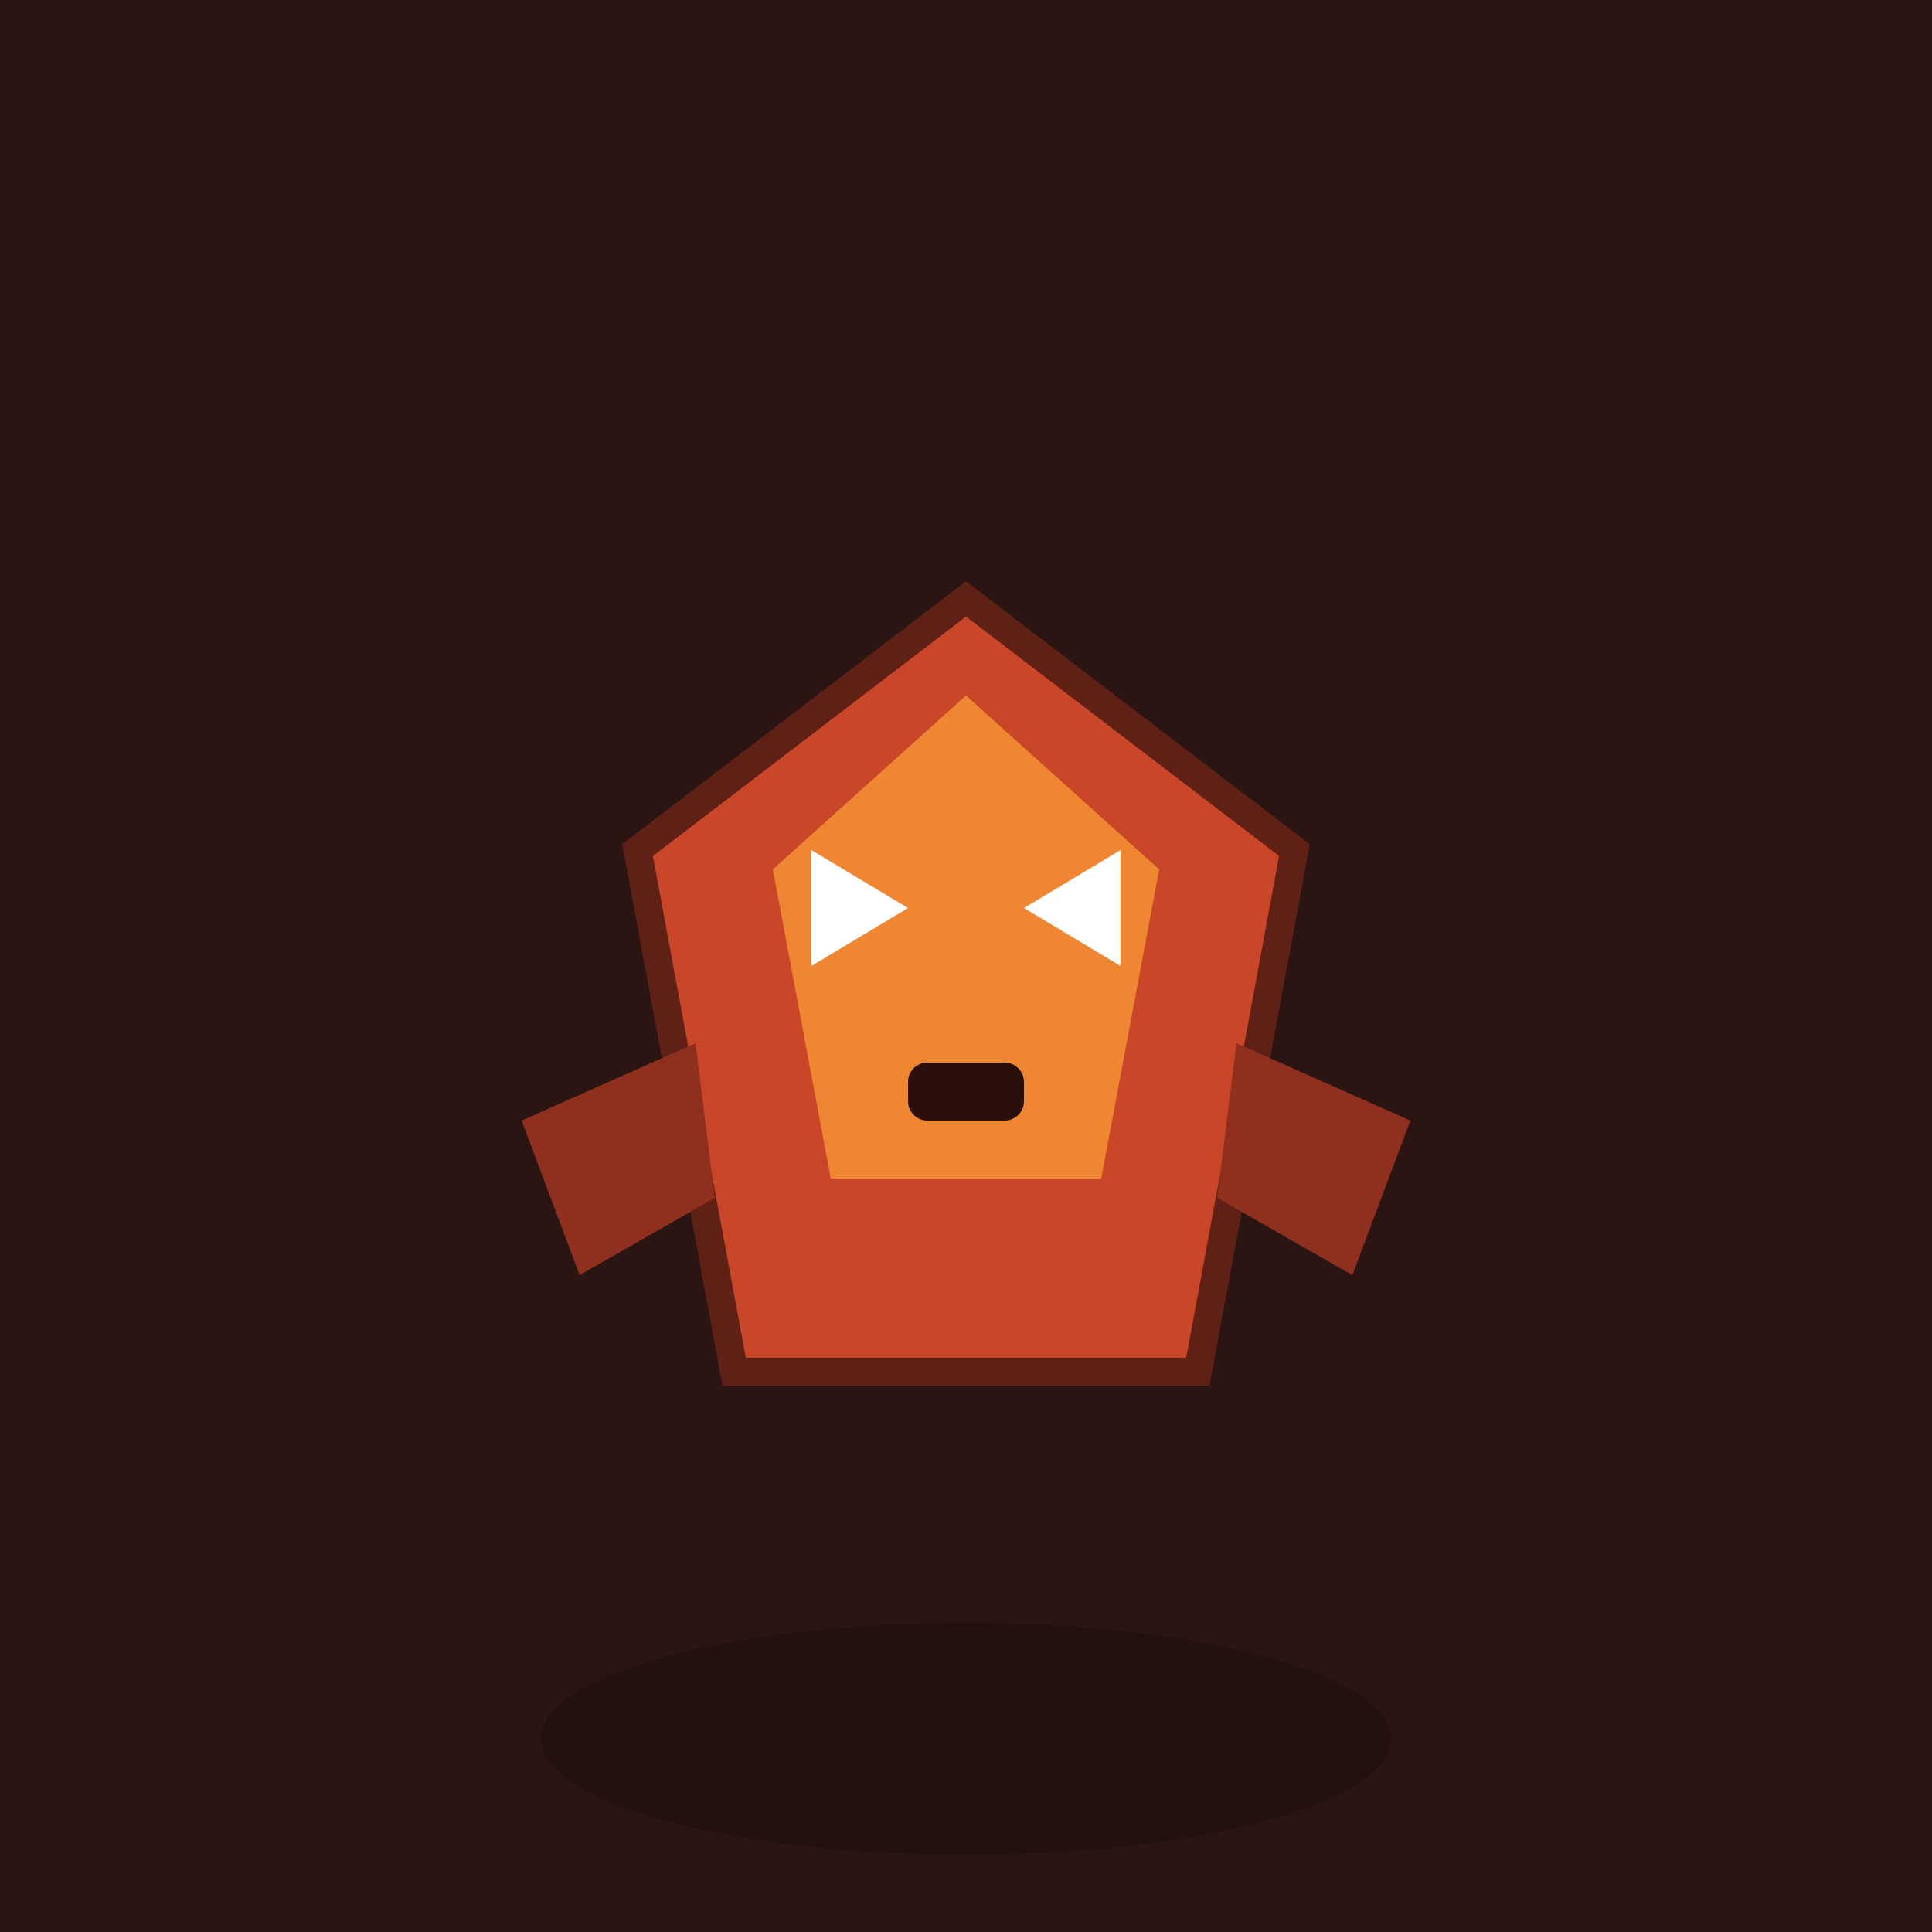
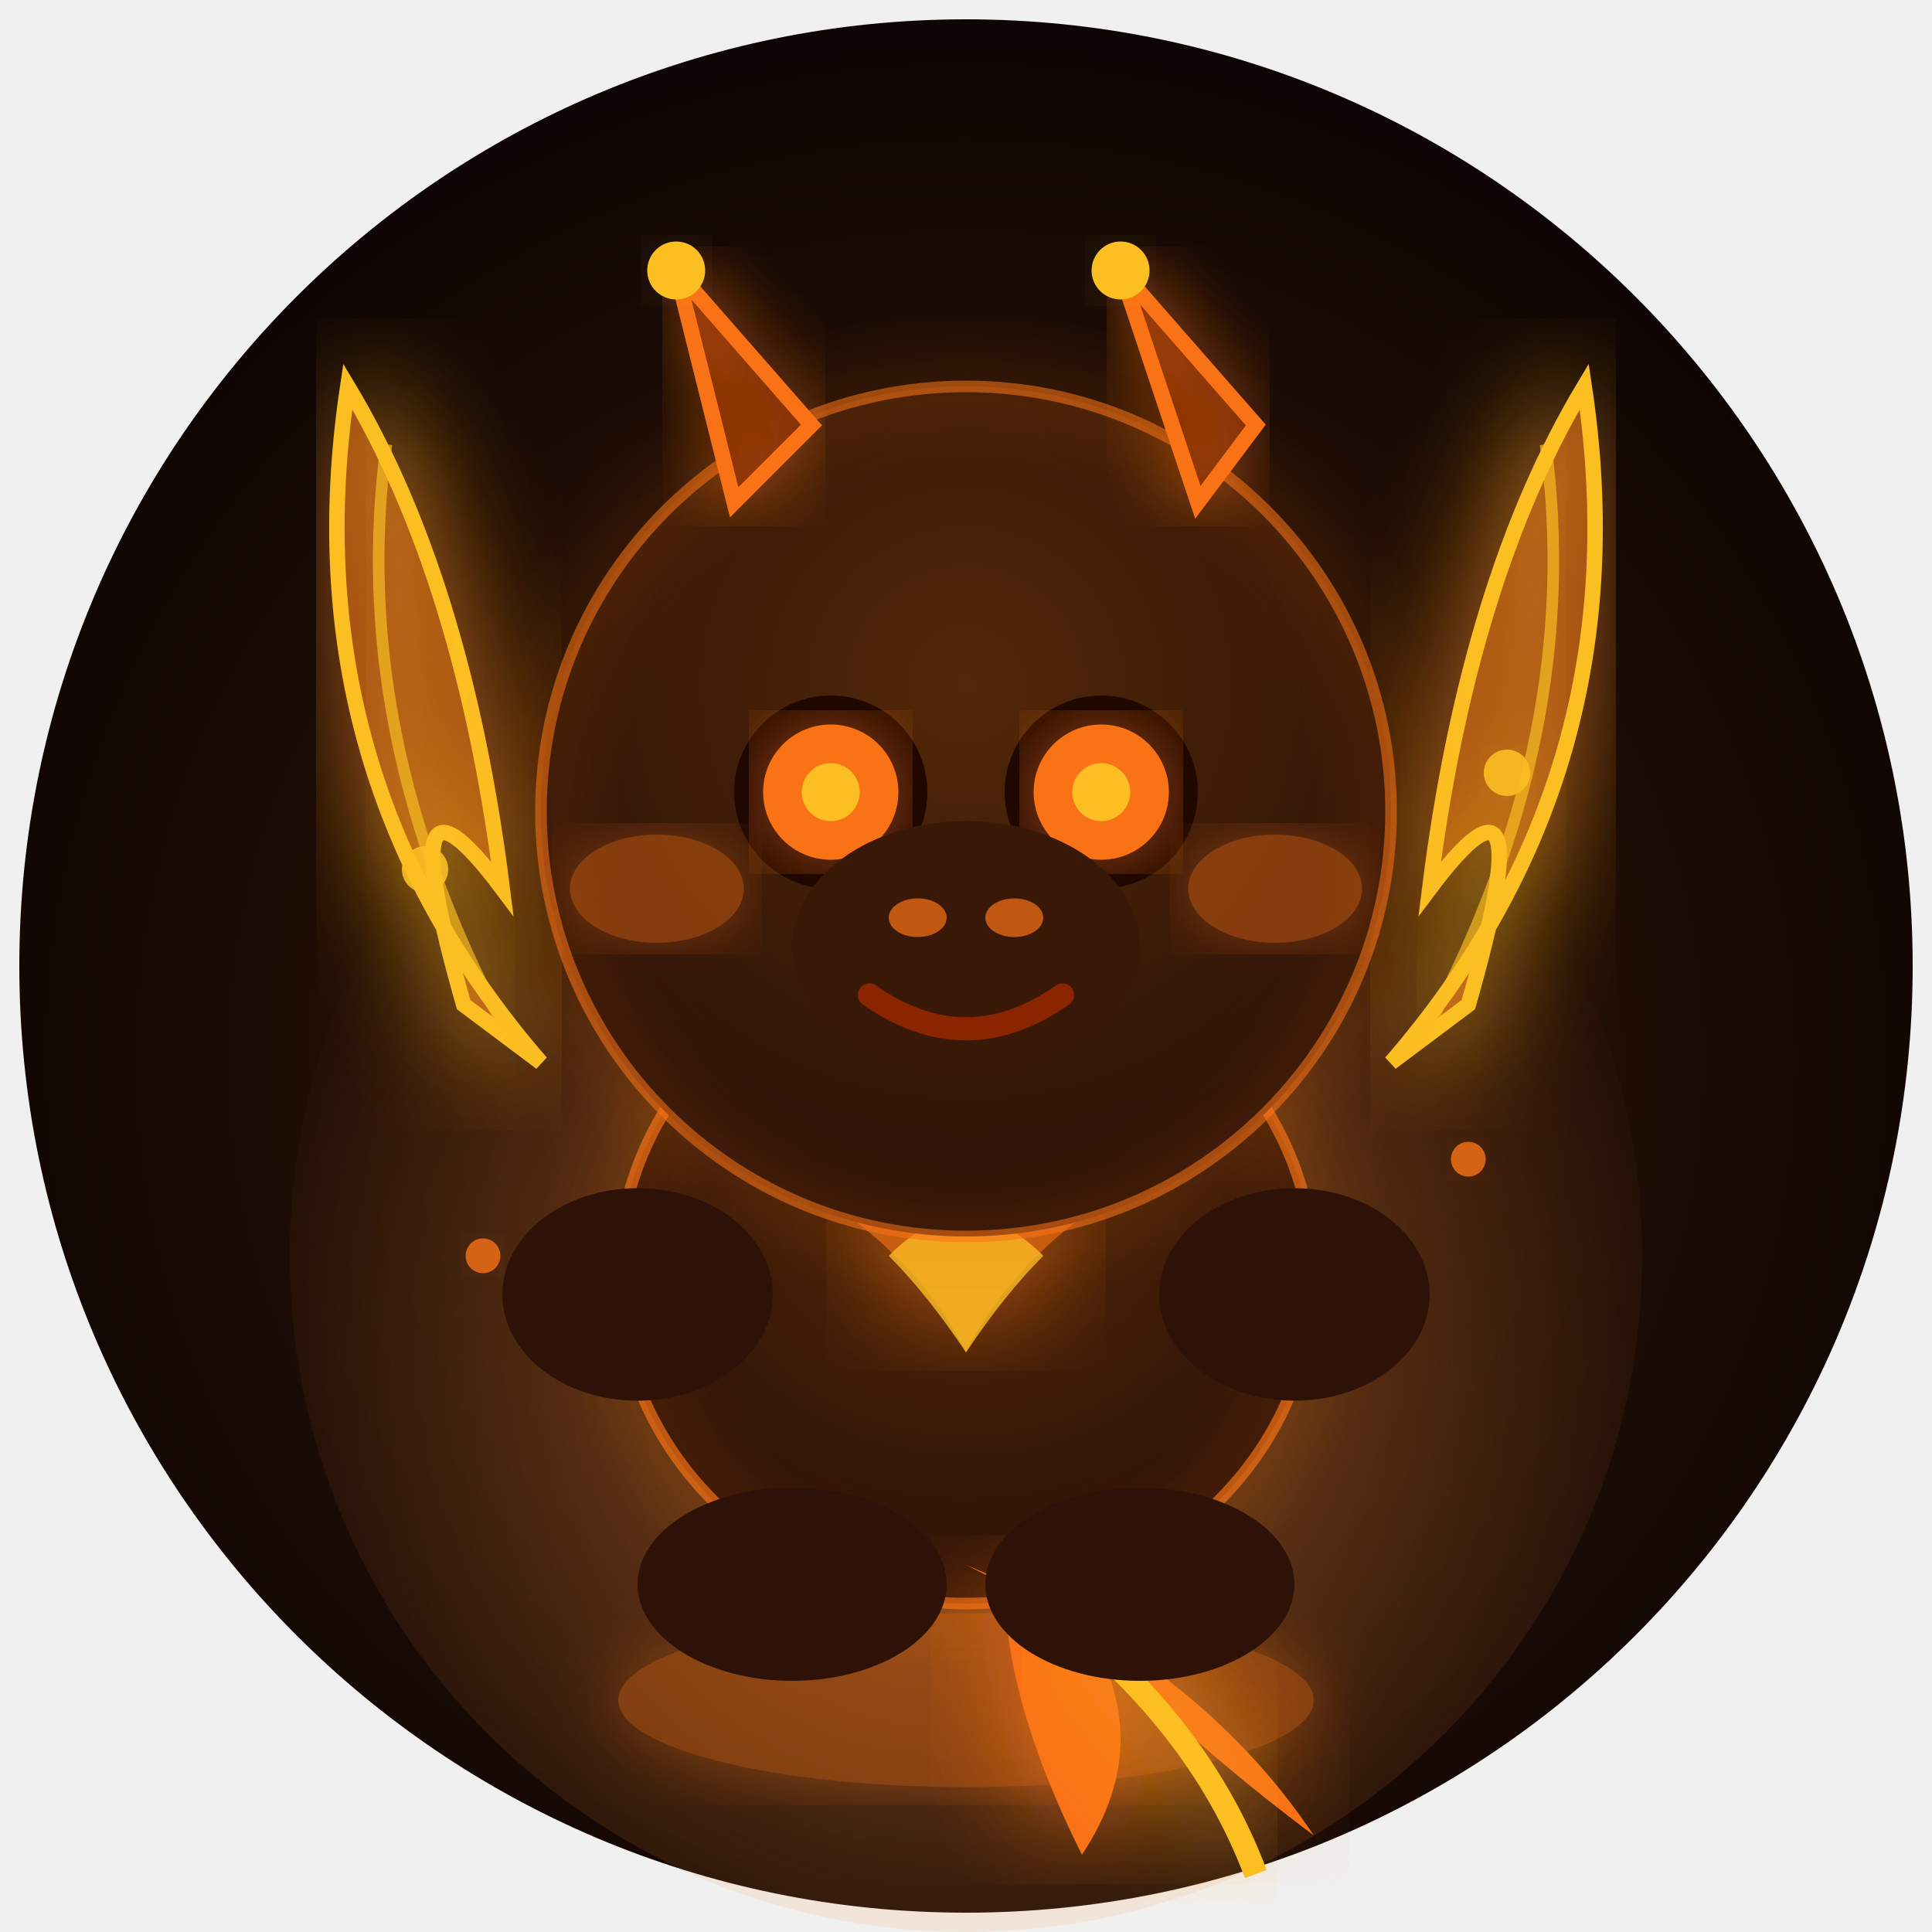
<svg xmlns="http://www.w3.org/2000/svg" viewBox="0 0 100 100">
-   <rect width="100" height="100" fill="#2b1512" />
-   <ellipse cx="50" cy="90" rx="22" ry="6" fill="#000" opacity="0.2" />
-   <path d="M50 31 L67 44 L62 71 L38 71 L33 44 Z" fill="#c94629" stroke="#5f2015" stroke-width="1.45" />
-   <path d="M50 36 L60 45 L57 61 L43 61 L40 45 Z" fill="#f28f33" opacity="0.88" />
-   <path d="M36 54 L27 58 L30 66 L37 62 Z" fill="#8f2f1d" />
-   <path d="M64 54 L73 58 L70 66 L63 62 Z" fill="#8f2f1d" />
-   <path d="M42 50 L47 47 L42 44 Z" fill="#fff" />
-   <path d="M58 50 L53 47 L58 44 Z" fill="#fff" />
-   <rect x="47" y="55" width="6" height="3" rx="1" fill="#2b0f0a" />
+   <defs>
+     <radialGradient id="bg" cx="50%" cy="55%" r="55%">
+       <stop offset="0%" stop-color="#3e1c08" />
+       <stop offset="100%" stop-color="#0e0504" />
+     </radialGradient>
+     <radialGradient id="body" cx="50%" cy="35%" r="60%">
+       <stop offset="0%" stop-color="#522808" />
+       <stop offset="100%" stop-color="#2e1208" />
+     </radialGradient>
+     <radialGradient id="ember-aura" cx="50%" cy="60%" r="55%">
+       <stop offset="0%" stop-color="#fb923c" stop-opacity="0.45" />
+       <stop offset="100%" stop-color="#fb923c" stop-opacity="0" />
+     </radialGradient>
+     <filter id="fire-glow">
+       <feGaussianBlur stdDeviation="3" result="blur" />
+       <feMerge>
+         <feMergeNode in="blur" />
+         <feMergeNode in="SourceGraphic" />
+       </feMerge>
+     </filter>
+     <filter id="softglow">
+       <feGaussianBlur stdDeviation="1.8" result="blur" />
+       <feMerge>
+         <feMergeNode in="blur" />
+         <feMergeNode in="SourceGraphic" />
+       </feMerge>
+     </filter>
+   </defs>
+   <circle cx="50" cy="50" r="49" fill="url(#bg)" />
+   <circle cx="50" cy="65" r="35" fill="url(#ember-aura)" />
+   <ellipse cx="50" cy="88" rx="18" ry="4.5" fill="#f97316" opacity="0.35" filter="url(#softglow)" />
+   <path d="M28 55 Q15 40 18 20 Q24 30 26 46 Q20 38 24 52 Z" fill="#f97316" opacity="0.6" filter="url(#fire-glow)" />
+   <path d="M28 55 Q15 40 18 20 Q24 30 26 46 Q20 38 24 52 Z" fill="none" stroke="#fbbf24" stroke-width="0.8" filter="url(#fire-glow)" />
+   <path d="M72 55 Q85 40 82 20 Q76 30 74 46 Q80 38 76 52 Z" fill="#f97316" opacity="0.6" filter="url(#fire-glow)" />
+   <path d="M72 55 Q85 40 82 20 Q76 30 74 46 Q80 38 76 52 Z" fill="none" stroke="#fbbf24" stroke-width="0.8" filter="url(#fire-glow)" />
+   <path d="M26 53 Q18 38 20 23" stroke="#fbbf24" stroke-width="0.6" fill="none" opacity="0.7" filter="url(#softglow)" />
+   <path d="M74 53 Q82 38 80 23" stroke="#fbbf24" stroke-width="0.6" fill="none" opacity="0.7" filter="url(#softglow)" />
+   <ellipse cx="50" cy="66" rx="18" ry="17" fill="url(#body)" />
+   <ellipse cx="50" cy="66" rx="18" ry="17" fill="none" stroke="#f97316" stroke-width="0.6" opacity="0.7" filter="url(#softglow)" />
+   <path d="M44 63 Q50 58 56 63 Q52 66 50 70 Q48 66 44 63 Z" fill="#f97316" opacity="0.7" filter="url(#fire-glow)" />
+   <path d="M46 65 Q50 61 54 65 Q52 67 50 70 Q48 67 46 65 Z" fill="#fbbf24" opacity="0.8" />
+   <circle cx="50" cy="42" r="22" fill="url(#body)" />
+   <circle cx="50" cy="42" r="22" fill="none" stroke="#f97316" stroke-width="0.6" opacity="0.6" filter="url(#softglow)" />
+   <path d="M38 26 L35 14 L42 22 Z" fill="#6b2200" />
+   <path d="M38 26 L35 14 L42 22 Z" fill="none" stroke="#f97316" stroke-width="0.8" filter="url(#softglow)" />
+   <path d="M62 26 L58 14 L65 22 Z" fill="#6b2200" />
+   <path d="M62 26 L58 14 L65 22 Z" fill="none" stroke="#f97316" stroke-width="0.8" filter="url(#softglow)" />
+   <circle cx="35" cy="14" r="1.5" fill="#fbbf24" filter="url(#fire-glow)" />
+   <circle cx="58" cy="14" r="1.5" fill="#fbbf24" filter="url(#fire-glow)" />
+   <circle cx="43" cy="41" r="5" fill="#200800" />
+   <circle cx="57" cy="41" r="5" fill="#200800" />
+   <circle cx="43" cy="41" r="3.5" fill="#f97316" filter="url(#fire-glow)" />
+   <circle cx="57" cy="41" r="3.5" fill="#f97316" filter="url(#fire-glow)" />
+   <circle cx="43" cy="41" r="1.5" fill="#fbbf24" />
+   <circle cx="57" cy="41" r="1.5" fill="#fbbf24" />
+   <ellipse cx="50" cy="49" rx="9" ry="6.5" fill="#3a1808" />
+   <ellipse cx="47.5" cy="47.5" rx="1.5" ry="1" fill="#f97316" opacity="0.7" />
+   <ellipse cx="52.5" cy="47.5" rx="1.5" ry="1" fill="#f97316" opacity="0.7" />
+   <path d="M45 51.5 Q50 55 55 51.5" stroke="#8b2500" stroke-width="1.2" fill="none" stroke-linecap="round" />
+   <ellipse cx="34" cy="46" rx="4.5" ry="2.8" fill="#f97316" opacity="0.4" filter="url(#softglow)" />
+   <ellipse cx="66" cy="46" rx="4.5" ry="2.8" fill="#f97316" opacity="0.4" filter="url(#softglow)" />
+   <path d="M50 81 Q62 86 68 95 Q60 89 56 84 Q60 90 56 96 Q52 88 52 82" fill="#f97316" filter="url(#fire-glow)" />
+   <path d="M54 83 Q62 89 65 97" stroke="#fbbf24" stroke-width="1.2" fill="none" filter="url(#fire-glow)" />
+   <ellipse cx="33" cy="67" rx="7" ry="5.5" fill="#2e1208" />
+   <ellipse cx="67" cy="67" rx="7" ry="5.5" fill="#2e1208" />
+   <ellipse cx="41" cy="82" rx="8" ry="5" fill="#2e1208" />
+   <ellipse cx="59" cy="82" rx="8" ry="5" fill="#2e1208" />
+   <circle cx="22" cy="45" r="1.2" fill="#fbbf24" filter="url(#fire-glow)" opacity="0.9" />
+   <circle cx="78" cy="40" r="1.2" fill="#fbbf24" filter="url(#fire-glow)" opacity="0.9" />
+   <circle cx="25" cy="65" r="0.9" fill="#f97316" filter="url(#softglow)" opacity="0.8" />
+   <circle cx="76" cy="60" r="0.9" fill="#f97316" filter="url(#softglow)" opacity="0.8" />
</svg>
